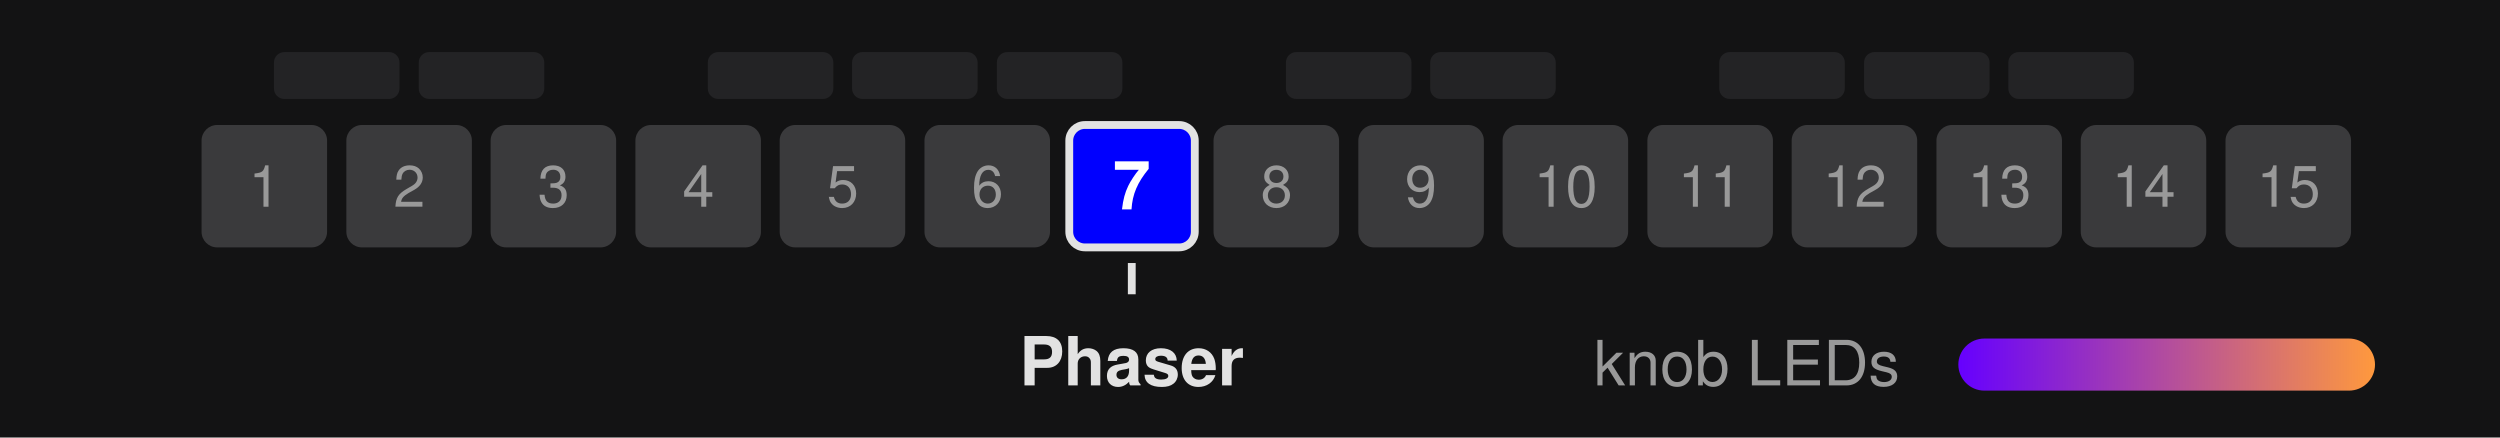
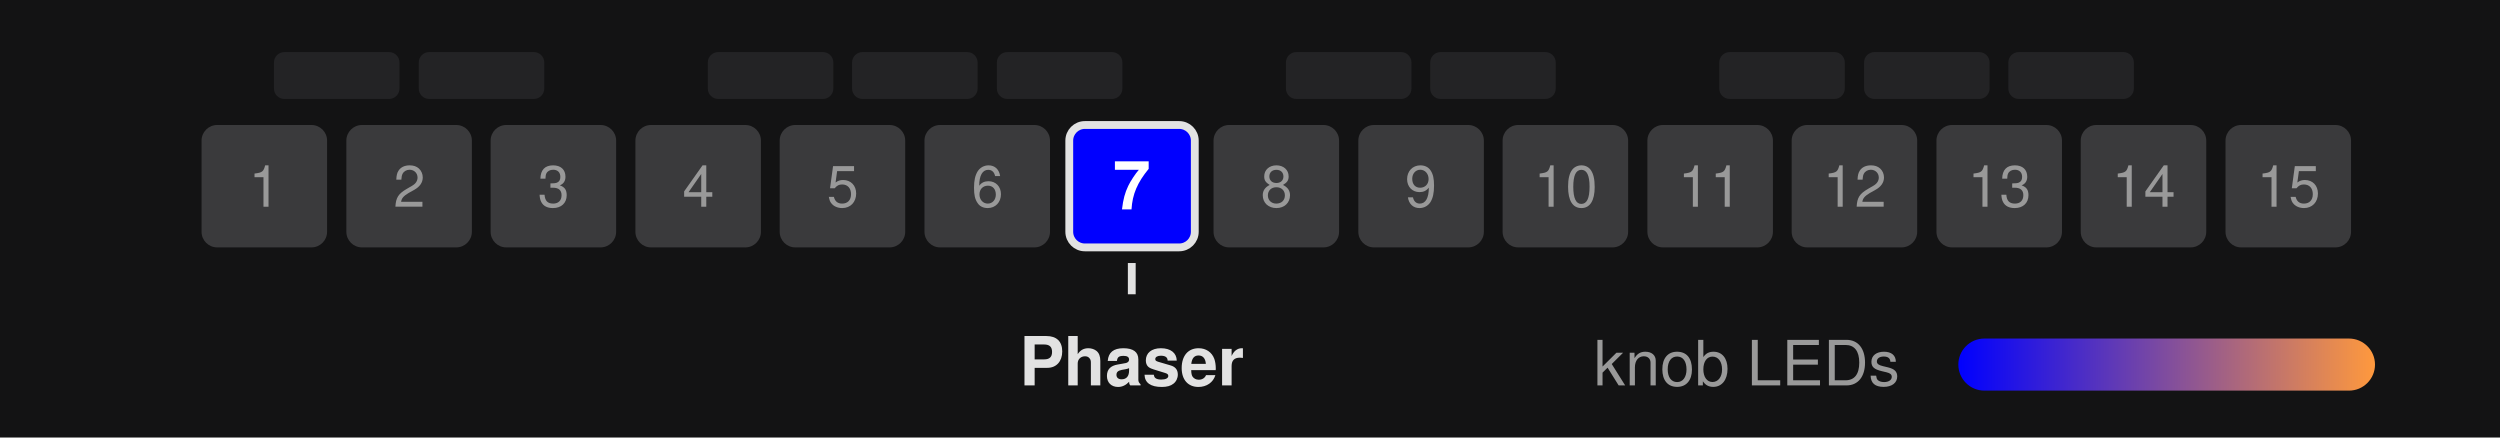
<svg xmlns="http://www.w3.org/2000/svg" viewBox="0 0 480 84" width="480" height="84" role="img" aria-labelledby="title desc">
  <style>svg{font-size:13px}text{font-family:'Hanken Grotesk', Helvetica, Arial, sans-serif;fill:#e2e2e2;text-anchor:middle}.as{text-anchor:start}.ae{text-anchor:end}.m{fill:#999999}.gt{fill:#131314}.b{fill:none;stroke:#e2e2e2;stroke-width:1.5}.ba{fill:none;stroke:#c4708a;stroke-width:2}.la{fill:none;stroke:#c4708a;stroke-width:2.5}.ls{fill:none;stroke:#e2e2e2;stroke-width:1.5}.lc{fill:none;stroke:#999999;stroke-width:1.5;stroke-dasharray:5 4}.da{fill:#c4708a}.ds{fill:#e2e2e2}.sw{stroke:#c4708a;stroke-width:2.5;stroke-linecap:round}.g{fill:#c4708a}.wk{fill:#e2e2e2;stroke:#131314;stroke-width:1}.dk{fill:#39393a;stroke:#e2e2e2;stroke-width:1.2}.sk{fill:#c4708a;stroke:#e2e2e2;stroke-width:1.2}.led{fill:none;stroke:#999999;stroke-width:1}</style>
  <defs>
    <marker id="ma" viewBox="0 0 10 10" refX="9" refY="5" markerWidth="9" markerHeight="9" markerUnits="userSpaceOnUse" orient="auto">
      <path d="M0,0L10,5L0,10z" fill="#c4708a" />
    </marker>
    <marker id="ms" viewBox="0 0 10 10" refX="9" refY="5" markerWidth="9" markerHeight="9" markerUnits="userSpaceOnUse" orient="auto">
      <path d="M0,0L10,5L0,10z" fill="#e2e2e2" />
    </marker>
    <marker id="mc" viewBox="0 0 10 10" refX="9" refY="5" markerWidth="9" markerHeight="9" markerUnits="userSpaceOnUse" orient="auto">
      <path d="M0,0L10,5L0,10z" fill="#999999" />
    </marker>
    <linearGradient id="k7">
-       <stop offset="0" stop-color="#6600ff" />
+       <stop offset="0" stop-color="#0000ff" />
      <stop offset="1" stop-color="#ff993d" />
    </linearGradient>
  </defs>
  <rect width="480" height="84" fill="#131314" />
  <rect x="52.6" y="10" width="24.1" height="9" rx="2" fill="#232325" />
  <rect x="80.4" y="10" width="24.1" height="9" rx="2" fill="#232325" />
  <rect x="135.9" y="10" width="24.1" height="9" rx="2" fill="#232325" />
  <rect x="163.6" y="10" width="24.1" height="9" rx="2" fill="#232325" />
  <rect x="191.4" y="10" width="24.1" height="9" rx="2" fill="#232325" />
  <rect x="246.9" y="10" width="24.1" height="9" rx="2" fill="#232325" />
  <rect x="274.6" y="10" width="24.1" height="9" rx="2" fill="#232325" />
  <rect x="330.1" y="10" width="24.1" height="9" rx="2" fill="#232325" />
  <rect x="357.9" y="10" width="24.1" height="9" rx="2" fill="#232325" />
  <rect x="385.6" y="10" width="24.1" height="9" rx="2" fill="#232325" />
  <rect x="38.7" y="24" width="24.1" height="23.5" rx="3" fill="#3a3a3c" />
  <text x="50.8" y="39.7" font-size="11" style="fill:#999999">1</text>
  <rect x="66.5" y="24" width="24.1" height="23.5" rx="3" fill="#3a3a3c" />
  <text x="78.6" y="39.7" font-size="11" style="fill:#999999">2</text>
  <rect x="94.2" y="24" width="24.1" height="23.5" rx="3" fill="#3a3a3c" />
  <text x="106.3" y="39.7" font-size="11" style="fill:#999999">3</text>
  <rect x="122" y="24" width="24.1" height="23.5" rx="3" fill="#3a3a3c" />
  <text x="134.1" y="39.7" font-size="11" style="fill:#999999">4</text>
  <rect x="149.7" y="24" width="24.1" height="23.5" rx="3" fill="#3a3a3c" />
  <text x="161.8" y="39.7" font-size="11" style="fill:#999999">5</text>
  <rect x="177.5" y="24" width="24.1" height="23.5" rx="3" fill="#3a3a3c" />
  <text x="189.6" y="39.7" font-size="11" style="fill:#999999">6</text>
  <rect x="205.3" y="24" width="24.1" height="23.5" rx="3" fill="#0000ff" stroke="#e2e2e2" stroke-width="1.5" />
  <text x="217.3" y="40.2" font-size="13" font-weight="bold" style="fill:#ffffff">7</text>
  <rect x="233" y="24" width="24.1" height="23.5" rx="3" fill="#3a3a3c" />
  <text x="245.1" y="39.7" font-size="11" style="fill:#999999">8</text>
  <rect x="260.8" y="24" width="24.1" height="23.5" rx="3" fill="#3a3a3c" />
  <text x="272.8" y="39.7" font-size="11" style="fill:#999999">9</text>
  <rect x="288.5" y="24" width="24.1" height="23.5" rx="3" fill="#3a3a3c" />
  <text x="300.6" y="39.7" font-size="11" style="fill:#999999">10</text>
  <rect x="316.3" y="24" width="24.1" height="23.5" rx="3" fill="#3a3a3c" />
  <text x="328.3" y="39.7" font-size="11" style="fill:#999999">11</text>
  <rect x="344" y="24" width="24.1" height="23.5" rx="3" fill="#3a3a3c" />
  <text x="356.1" y="39.7" font-size="11" style="fill:#999999">12</text>
  <rect x="371.8" y="24" width="24.1" height="23.5" rx="3" fill="#3a3a3c" />
  <text x="383.9" y="39.7" font-size="11" style="fill:#999999">13</text>
  <rect x="399.5" y="24" width="24.1" height="23.5" rx="3" fill="#3a3a3c" />
  <text x="411.6" y="39.7" font-size="11" style="fill:#999999">14</text>
  <rect x="427.3" y="24" width="24.1" height="23.5" rx="3" fill="#3a3a3c" />
  <text x="439.4" y="39.7" font-size="11" style="fill:#999999">15</text>
  <text x="217.3" y="74" class="t" font-weight="bold">Phaser</text>
  <path d="M217.3,50.5v6" stroke="#e2e2e2" stroke-width="1.5" />
  <text x="306" y="74" class="m as" font-size="12">knob LEDs</text>
  <rect x="376" y="65" width="80" height="10" rx="5" fill="url(#k7)" />
</svg>
